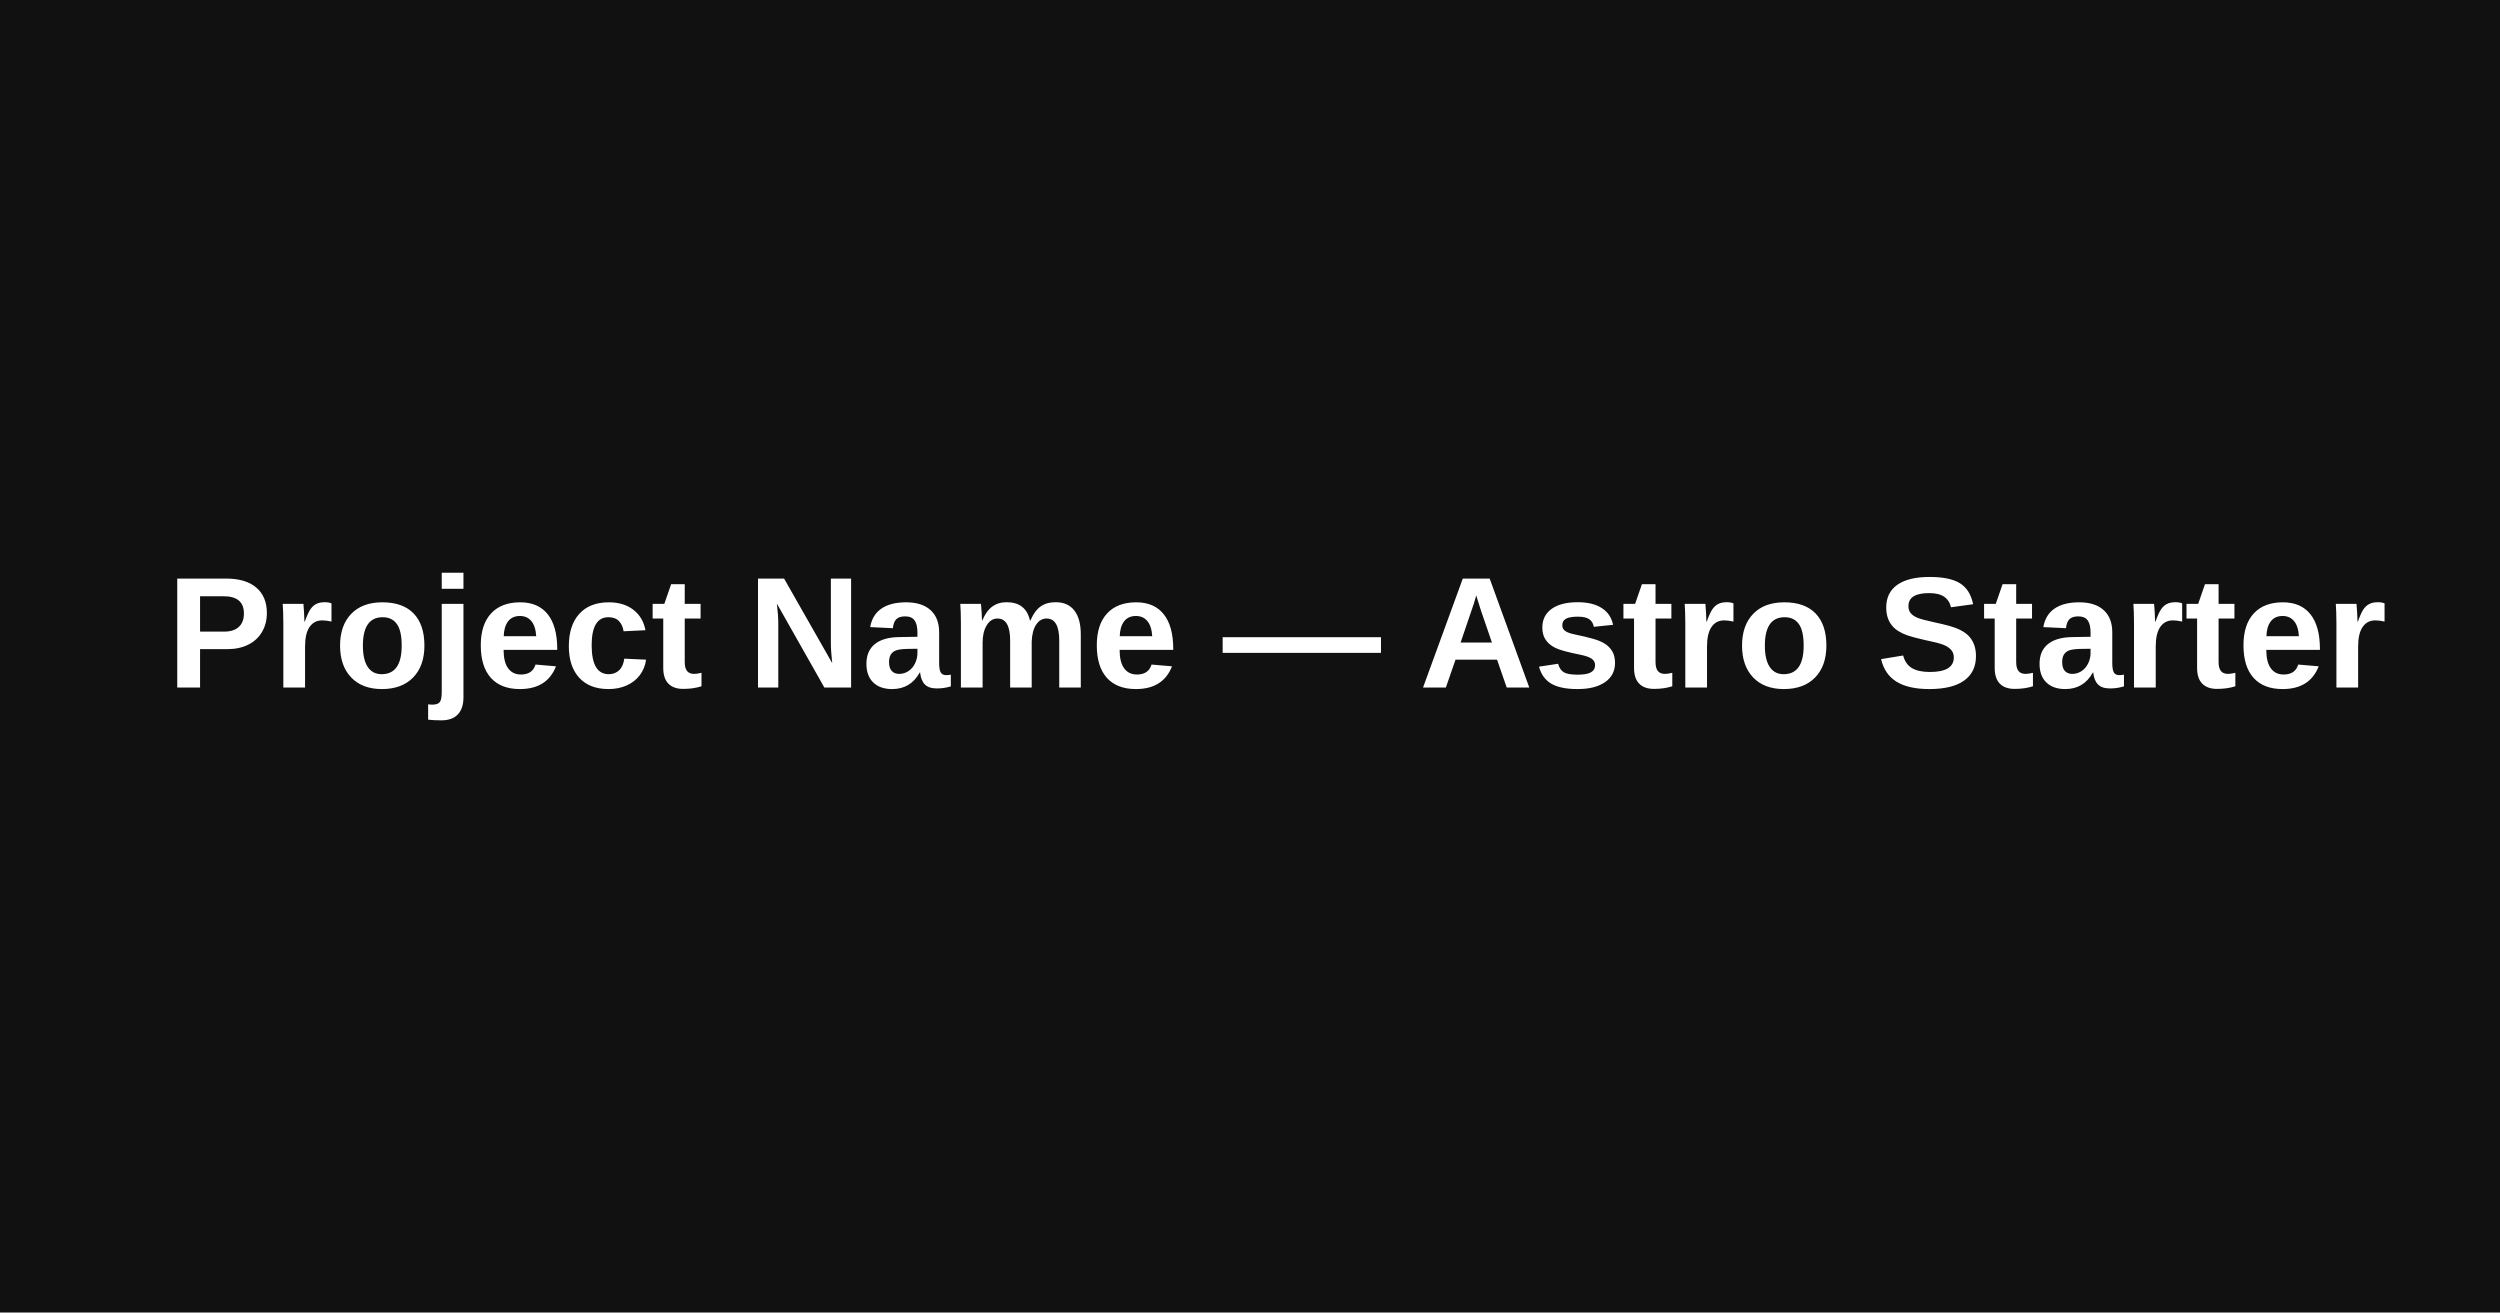
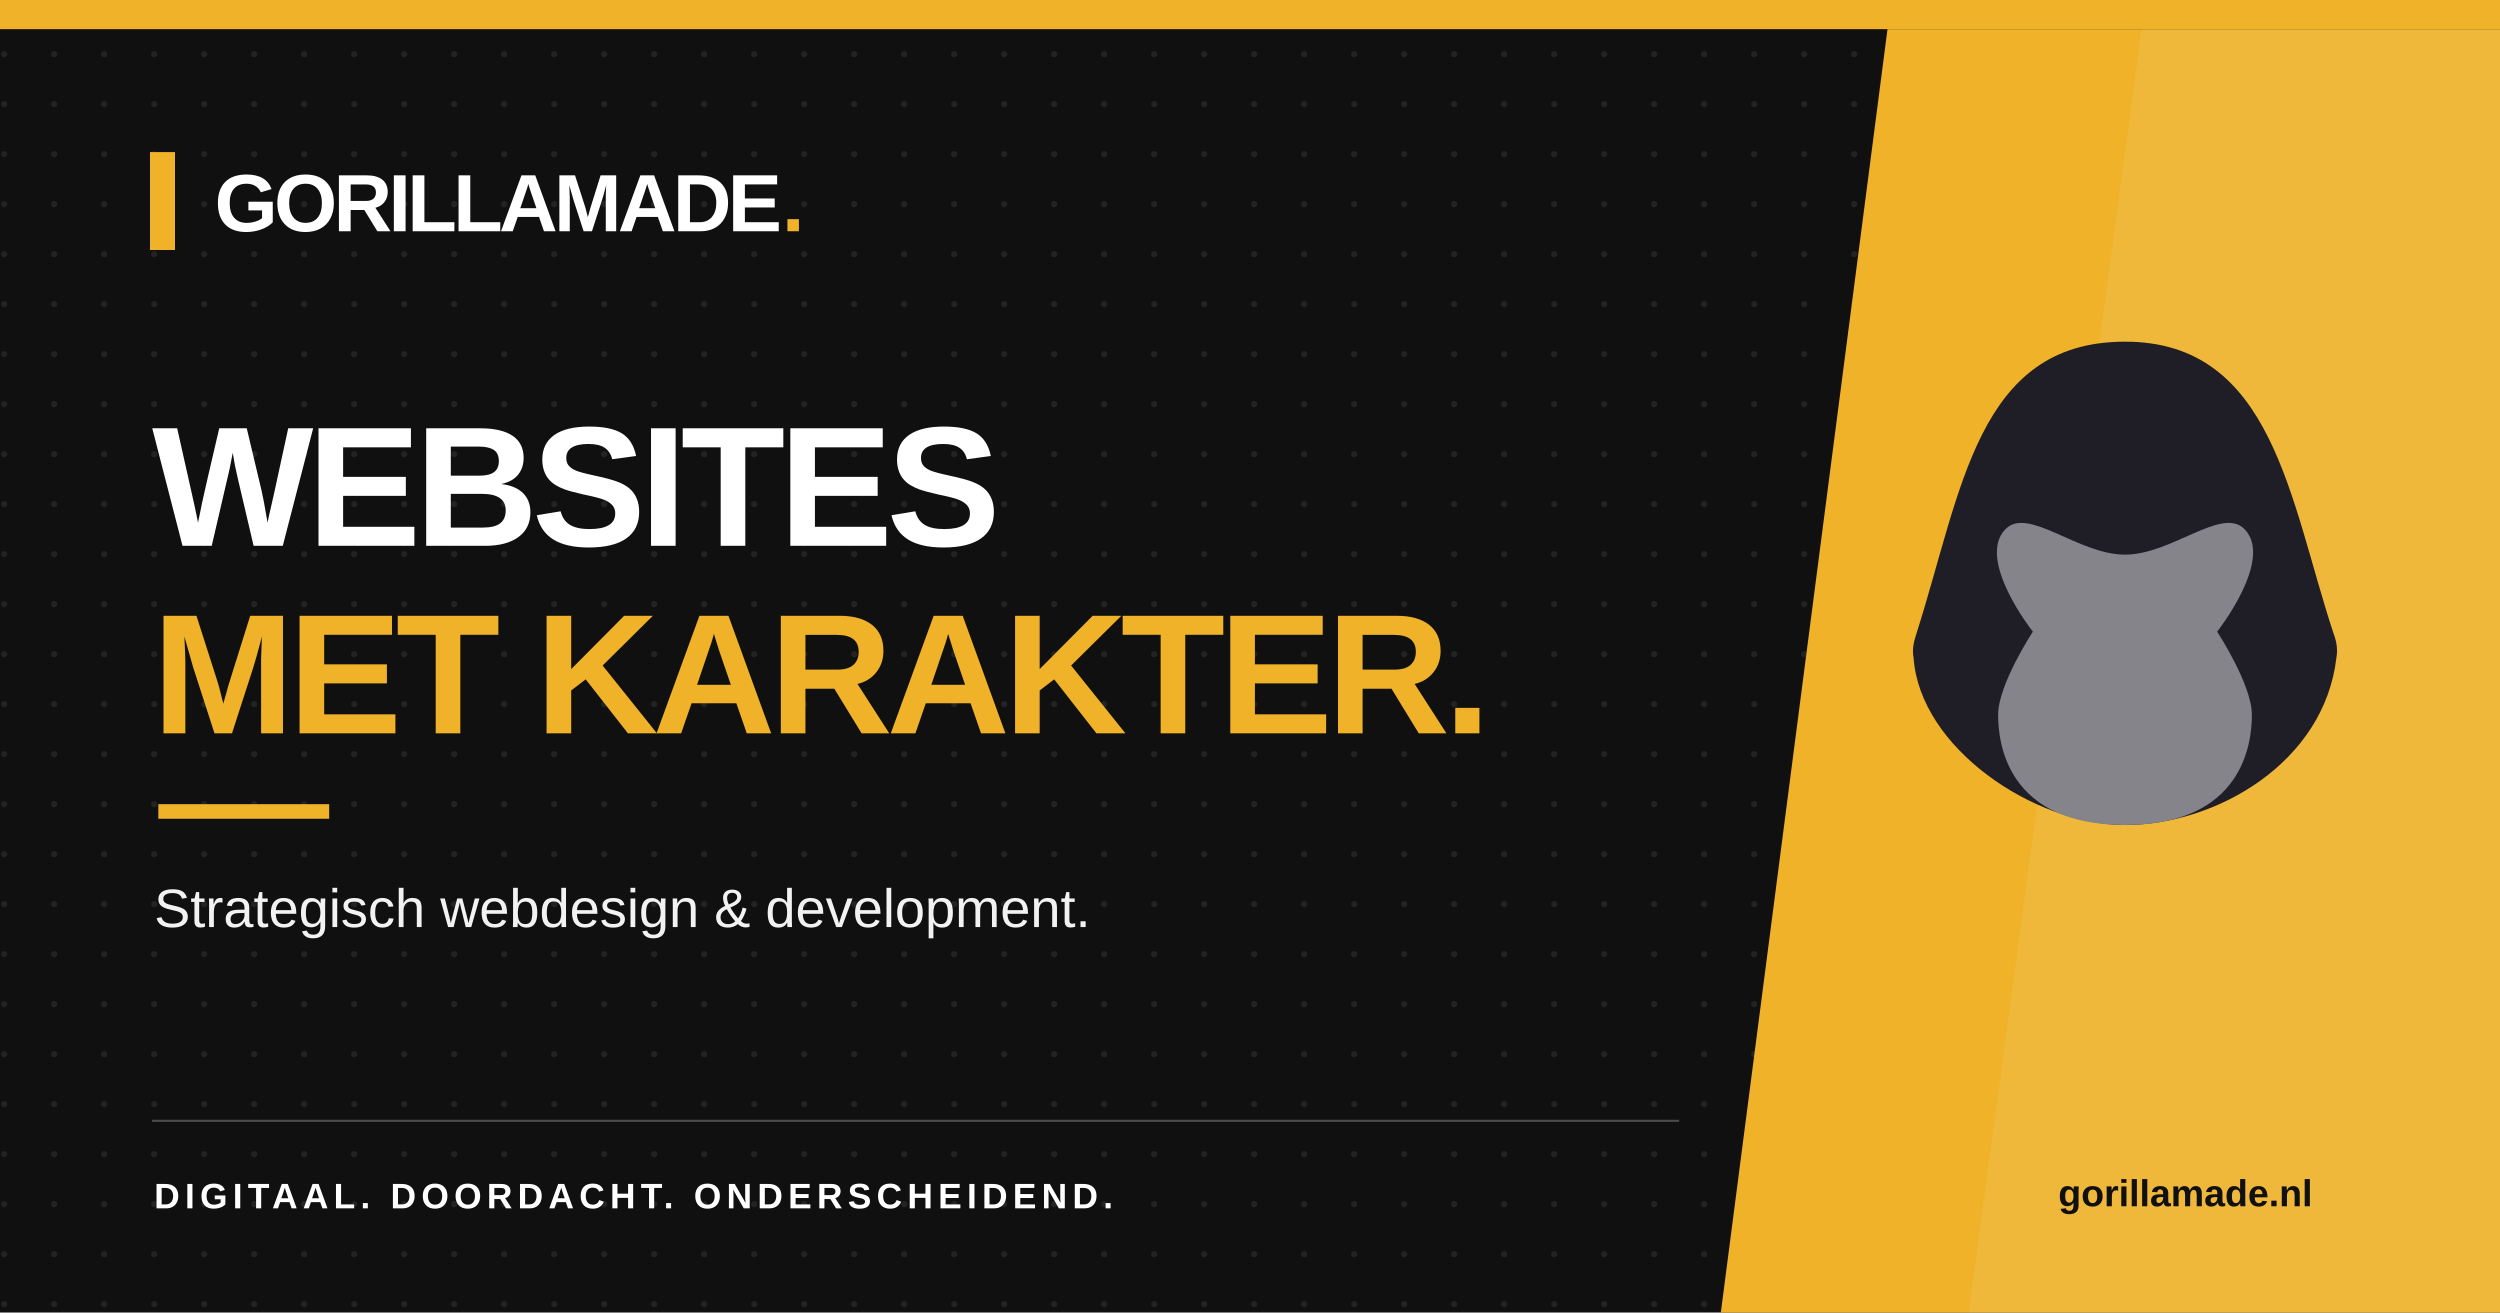
- <svg xmlns="http://www.w3.org/2000/svg" width="1200" height="630" viewBox="0 0 1200 630">
-   <rect width="1200" height="630" fill="#111" />
-   <text x="80" y="330" fill="#fff" font-family="Arial,sans-serif" font-size="76" font-weight="700">Project Name — Astro Starter</text>
+ <svg xmlns="http://www.w3.org/2000/svg" width="1200" height="630" viewBox="0 0 1200 630" role="img" aria-labelledby="title desc">
+   <defs>
+     <pattern id="dots" width="24" height="24" patternUnits="userSpaceOnUse">
+       <circle cx="2" cy="2" r="1.5" fill="#FFFFFF" opacity=".08" />
+     </pattern>
+   </defs>
+   <rect width="1200" height="630" fill="#101010" />
+   <rect x="0" y="0" width="1200" height="14" fill="#EFB229" />
+   <rect x="0" y="14" width="1200" height="616" fill="url(#dots)" />
+   <path d="M906 14H1200V630H826L906 14Z" fill="#EFB229" />
+   <path d="M1028 14H1200V630H945L1028 14Z" fill="#FFFFFF" opacity=".08" />
+   <g transform="translate(846 106) scale(7.25)">
+     <path d="M24 8C14.2 8 13.2 17.9 10.2 27.3c-.2.6-.3 1.1-.2 1.6C10.4 34.9 18 40 24 40s13.2-4.1 14-11.1c.1-.5 0-1.1-.2-1.6C34.9 18.5 33.8 8 24 8Z" fill="#1F1E26" />
+     <path d="M24 40c-7.8 0-8.4-5.4-8.4-7.3 0-2 2.3-5.5 2.3-5.5s-3.8-4.8-1.8-6.8c1.5-1.5 4.8 1.7 7.9 1.7s6.4-3.2 7.9-1.7c2 2-1.8 6.8-1.8 6.8s2.3 3.5 2.3 5.5c0 1.9-.6 7.3-8.4 7.3Z" fill="#85848A" />
+   </g>
+   <rect x="72" y="73" width="12" height="47" fill="#EFB229" />
+   <text x="103" y="111" font-family="Arial,Helvetica,sans-serif" font-size="39" font-weight="900" letter-spacing="-1.8" fill="#FFFFFF">GORILLAMADE<tspan fill="#EFB229">.</tspan>
+   </text>
+   <text x="73" y="262" font-family="Arial,Helvetica,sans-serif" font-size="82" font-weight="900" letter-spacing="-3" fill="#FFFFFF">WEBSITES</text>
+   <text x="73" y="352" font-family="Arial,Helvetica,sans-serif" font-size="82" font-weight="900" letter-spacing="-3" fill="#EFB229">MET KARAKTER.</text>
+   <rect x="76" y="386" width="82" height="7" fill="#EFB229" />
+   <text x="74" y="445" font-family="Arial,Helvetica,sans-serif" font-size="26" fill="#F2F2F2">Strategisch webdesign &amp; development.</text>
+   <path d="M73 538H806" stroke="#FFFFFF" stroke-opacity=".25" />
+   <text x="74" y="580" font-family="Arial,Helvetica,sans-serif" font-size="17" font-weight="700" letter-spacing="2.5" fill="#FFFFFF">DIGITAAL. DOORDACHT. ONDERSCHEIDEND.</text>
+   <text x="1110" y="579" text-anchor="end" font-family="Arial,Helvetica,sans-serif" font-size="18" font-weight="800" fill="#101010">gorillamade.nl</text>
</svg>
